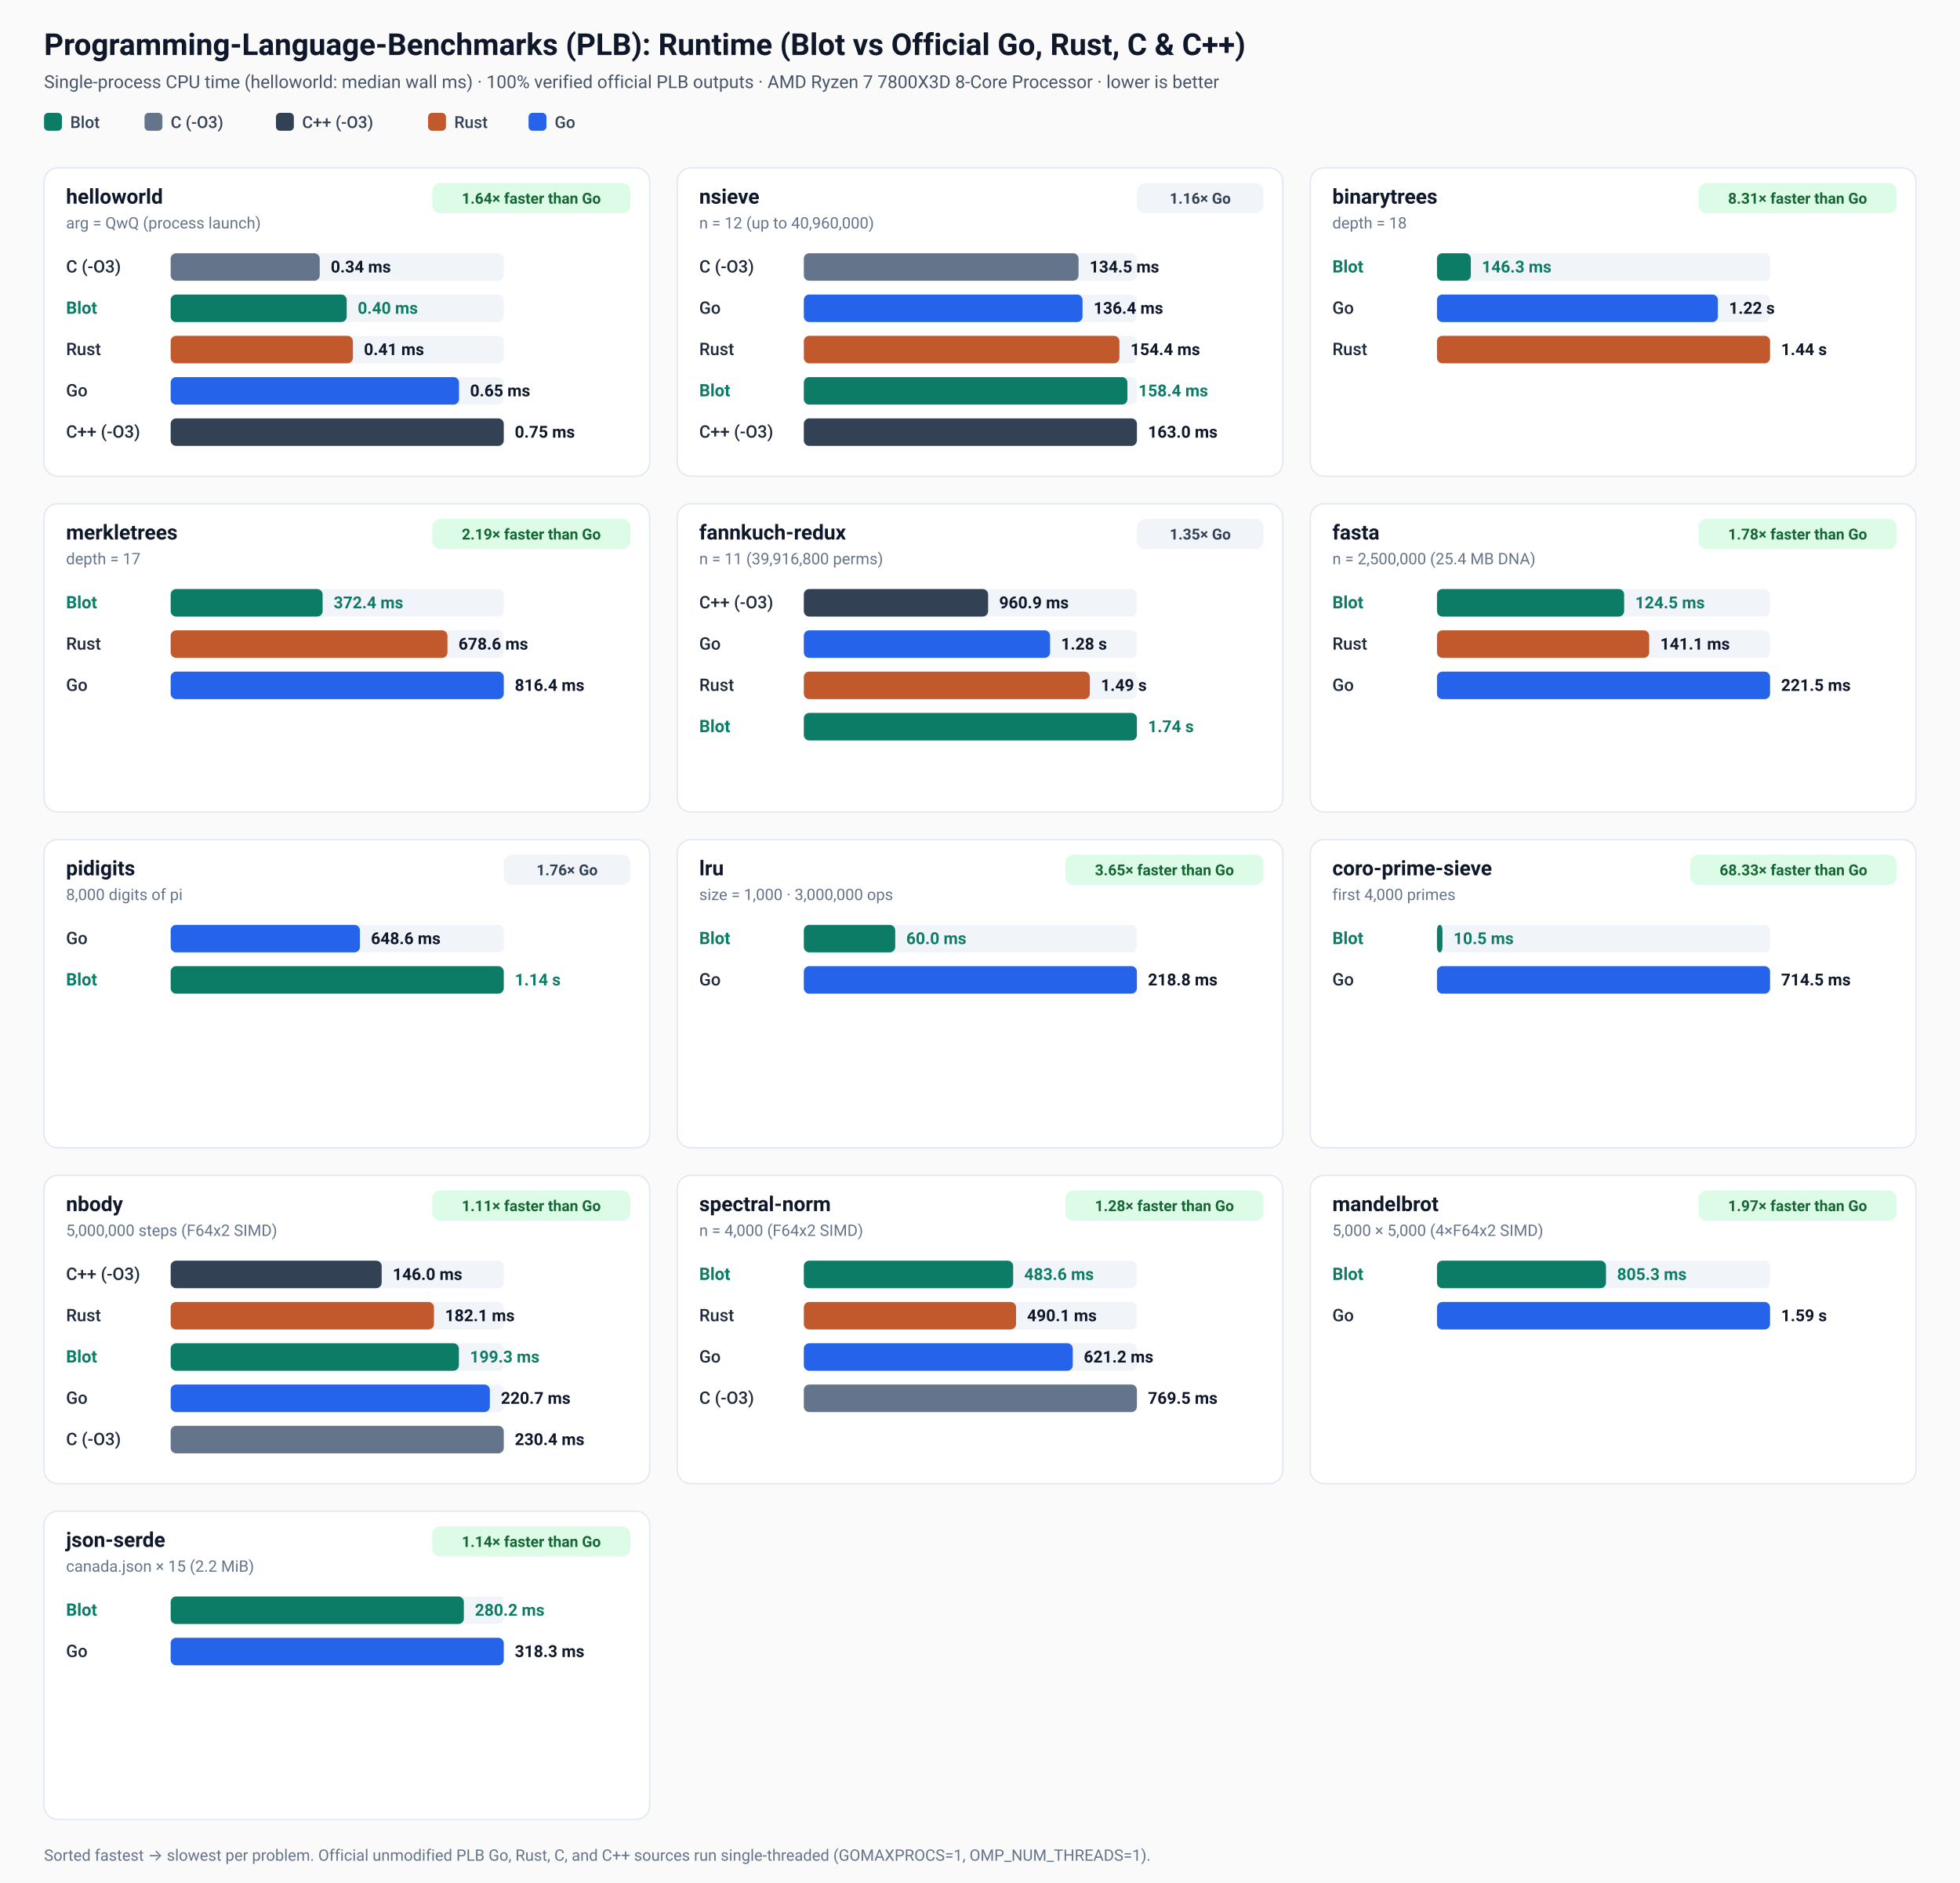
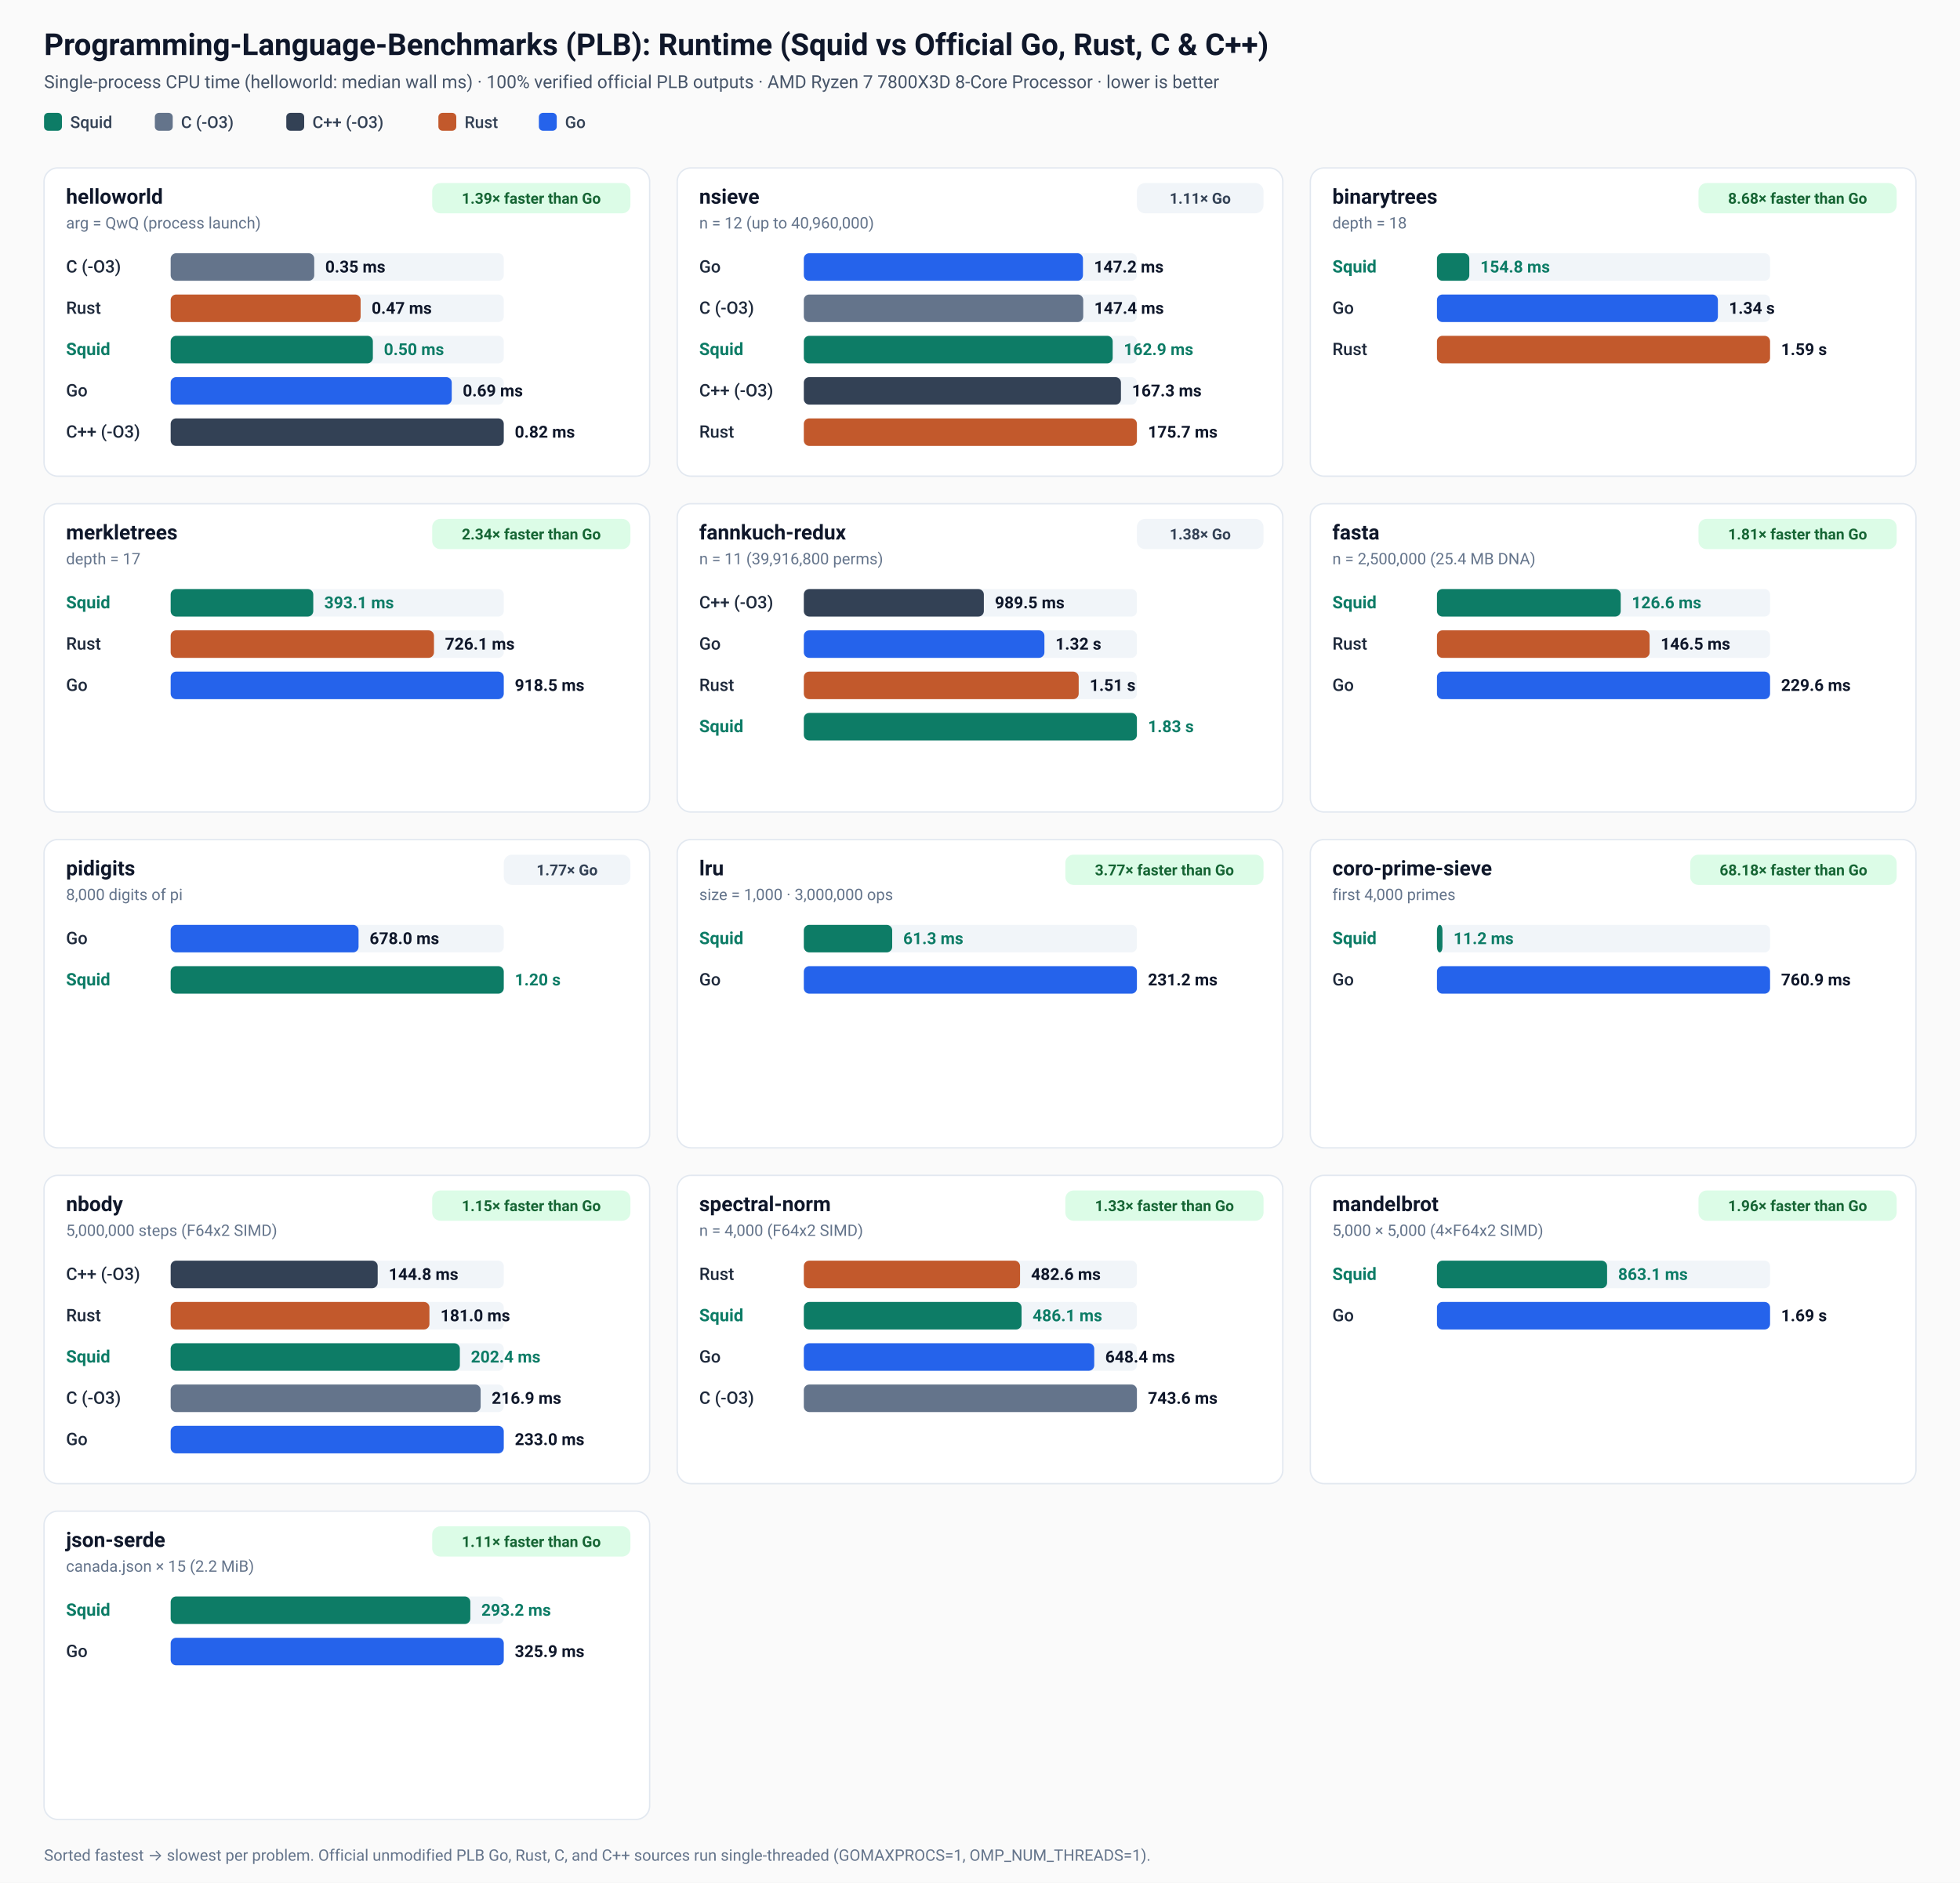
<svg xmlns="http://www.w3.org/2000/svg" viewBox="0 0 1424 1368" width="1424" height="1368">
  <style>
  .bg { fill: #fafafa; }
  .card { fill: #ffffff; stroke: #e2e8f0; stroke-width: 1; rx: 10; }
  .title { font: 700 22px -apple-system, BlinkMacSystemFont, 'Segoe UI', Roboto, sans-serif; fill: #0f172a; }
  .sub { font: 400 13px -apple-system, BlinkMacSystemFont, 'Segoe UI', Roboto, sans-serif; fill: #475569; }
  .ctitle { font: 700 15px -apple-system, BlinkMacSystemFont, 'Segoe UI', Roboto, sans-serif; fill: #0f172a; }
  .csub { font: 400 11.5px -apple-system, BlinkMacSystemFont, 'Segoe UI', Roboto, sans-serif; fill: #64748b; }
  .lbl { font: 500 12.5px -apple-system, BlinkMacSystemFont, 'Segoe UI', Roboto, sans-serif; fill: #1e293b; }
-   .lbl-blot { font: 700 12.5px -apple-system, BlinkMacSystemFont, 'Segoe UI', Roboto, sans-serif; fill: #0d7c66; }
+   .lbl-squid { font: 700 12.5px -apple-system, BlinkMacSystemFont, 'Segoe UI', Roboto, sans-serif; fill: #0d7c66; }
  .val { font: 600 12px -apple-system, BlinkMacSystemFont, 'Segoe UI', Roboto, sans-serif; fill: #0f172a; }
-   .val-blot { font: 700 12px -apple-system, BlinkMacSystemFont, 'Segoe UI', Roboto, sans-serif; fill: #0d7c66; }
+   .val-squid { font: 700 12px -apple-system, BlinkMacSystemFont, 'Segoe UI', Roboto, sans-serif; fill: #0d7c66; }
  .badge-bg { fill: #f1f5f9; rx: 6; }
  .badge-win { fill: #dcfce7; rx: 6; }
  .badge-txt { font: 600 11px -apple-system, BlinkMacSystemFont, 'Segoe UI', Roboto, sans-serif; fill: #334155; }
  .badge-win-txt { font: 700 11px -apple-system, BlinkMacSystemFont, 'Segoe UI', Roboto, sans-serif; fill: #166534; }
  .track { fill: #f1f5f9; rx: 4; }
  .leg { font: 500 12px -apple-system, BlinkMacSystemFont, 'Segoe UI', Roboto, sans-serif; fill: #334155; }
  .foot { font: 400 11.5px -apple-system, BlinkMacSystemFont, 'Segoe UI', Roboto, sans-serif; fill: #64748b; }
</style>
  <rect class="bg" width="1424" height="1368" />
-   <text class="title" x="32" y="40">Programming-Language-Benchmarks (PLB): Runtime (Blot vs Official Go, Rust, C &amp; C++)</text>
+   <text class="title" x="32" y="40">Programming-Language-Benchmarks (PLB): Runtime (Squid vs Official Go, Rust, C &amp; C++)</text>
  <text class="sub" x="32" y="64">Single-process CPU time (helloworld: median wall ms) · 100% verified official PLB outputs · AMD Ryzen 7 7800X3D 8-Core Processor · lower is better</text>
  <rect x="32" y="82" width="13" height="13" rx="3" fill="#0d7c66" />
-   <text class="leg" x="51" y="93">Blot</text>
-   <rect x="105.0" y="82" width="13" height="13" rx="3" fill="#64748b" />
-   <text class="leg" x="124.0" y="93">C (-O3)</text>
-   <rect x="200.5" y="82" width="13" height="13" rx="3" fill="#334155" />
-   <text class="leg" x="219.5" y="93">C++ (-O3)</text>
-   <rect x="311.0" y="82" width="13" height="13" rx="3" fill="#c2592c" />
-   <text class="leg" x="330.0" y="93">Rust</text>
-   <rect x="384.0" y="82" width="13" height="13" rx="3" fill="#2563eb" />
-   <text class="leg" x="403.0" y="93">Go</text>
+   <text class="leg" x="51" y="93">Squid</text>
+   <rect x="112.5" y="82" width="13" height="13" rx="3" fill="#64748b" />
+   <text class="leg" x="131.5" y="93">C (-O3)</text>
+   <rect x="208.0" y="82" width="13" height="13" rx="3" fill="#334155" />
+   <text class="leg" x="227.0" y="93">C++ (-O3)</text>
+   <rect x="318.5" y="82" width="13" height="13" rx="3" fill="#c2592c" />
+   <text class="leg" x="337.5" y="93">Rust</text>
+   <rect x="391.5" y="82" width="13" height="13" rx="3" fill="#2563eb" />
+   <text class="leg" x="410.5" y="93">Go</text>
  <rect class="card" x="32" y="122" width="440" height="224" />
  <text class="ctitle" x="48" y="148">helloworld</text>
  <text class="csub" x="48" y="166">arg = QwQ (process launch)</text>
  <rect class="badge-win" x="314" y="133" width="144" height="22" />
-   <text class="badge-win-txt" x="386.0" y="148" text-anchor="middle">1.64× faster than Go</text>
+   <text class="badge-win-txt" x="386.0" y="148" text-anchor="middle">1.39× faster than Go</text>
  <text class="lbl" x="48" y="198">C (-O3)</text>
  <rect class="track" x="124" y="184" width="242" height="20" />
-   <rect x="124" y="184" width="108.3" height="20" rx="4" fill="#64748b" />
-   <text class="val" x="240.3" y="198">0.34 ms</text>
-   <text class="lbl-blot" x="48" y="228">Blot</text>
+   <rect x="124" y="184" width="104.3" height="20" rx="4" fill="#64748b" />
+   <text class="val" x="236.3" y="198">0.35 ms</text>
+   <text class="lbl" x="48" y="228">Rust</text>
  <rect class="track" x="124" y="214" width="242" height="20" />
-   <rect x="124" y="214" width="127.9" height="20" rx="4" fill="#0d7c66" />
-   <text class="val-blot" x="259.9" y="228">0.40 ms</text>
-   <text class="lbl" x="48" y="258">Rust</text>
+   <rect x="124" y="214" width="138.0" height="20" rx="4" fill="#c2592c" />
+   <text class="val" x="270.0" y="228">0.47 ms</text>
+   <text class="lbl-squid" x="48" y="258">Squid</text>
  <rect class="track" x="124" y="244" width="242" height="20" />
-   <rect x="124" y="244" width="132.4" height="20" rx="4" fill="#c2592c" />
-   <text class="val" x="264.4" y="258">0.41 ms</text>
+   <rect x="124" y="244" width="146.9" height="20" rx="4" fill="#0d7c66" />
+   <text class="val-squid" x="278.9" y="258">0.50 ms</text>
  <text class="lbl" x="48" y="288">Go</text>
  <rect class="track" x="124" y="274" width="242" height="20" />
-   <rect x="124" y="274" width="209.5" height="20" rx="4" fill="#2563eb" />
-   <text class="val" x="341.5" y="288">0.65 ms</text>
+   <rect x="124" y="274" width="204.2" height="20" rx="4" fill="#2563eb" />
+   <text class="val" x="336.2" y="288">0.69 ms</text>
  <text class="lbl" x="48" y="318">C++ (-O3)</text>
  <rect class="track" x="124" y="304" width="242" height="20" />
  <rect x="124" y="304" width="242.0" height="20" rx="4" fill="#334155" />
-   <text class="val" x="374.0" y="318">0.75 ms</text>
+   <text class="val" x="374.0" y="318">0.82 ms</text>
  <rect class="card" x="492" y="122" width="440" height="224" />
  <text class="ctitle" x="508" y="148">nsieve</text>
  <text class="csub" x="508" y="166">n = 12 (up to 40,960,000)</text>
  <rect class="badge-bg" x="826" y="133" width="92" height="22" />
-   <text class="badge-txt" x="872.0" y="148" text-anchor="middle">1.16× Go</text>
-   <text class="lbl" x="508" y="198">C (-O3)</text>
+   <text class="badge-txt" x="872.0" y="148" text-anchor="middle">1.11× Go</text>
+   <text class="lbl" x="508" y="198">Go</text>
  <rect class="track" x="584" y="184" width="242" height="20" />
-   <rect x="584" y="184" width="199.6" height="20" rx="4" fill="#64748b" />
-   <text class="val" x="791.6" y="198">134.5 ms</text>
-   <text class="lbl" x="508" y="228">Go</text>
+   <rect x="584" y="184" width="202.8" height="20" rx="4" fill="#2563eb" />
+   <text class="val" x="794.8" y="198">147.2 ms</text>
+   <text class="lbl" x="508" y="228">C (-O3)</text>
  <rect class="track" x="584" y="214" width="242" height="20" />
-   <rect x="584" y="214" width="202.5" height="20" rx="4" fill="#2563eb" />
-   <text class="val" x="794.5" y="228">136.4 ms</text>
-   <text class="lbl" x="508" y="258">Rust</text>
+   <rect x="584" y="214" width="203.0" height="20" rx="4" fill="#64748b" />
+   <text class="val" x="795.0" y="228">147.4 ms</text>
+   <text class="lbl-squid" x="508" y="258">Squid</text>
  <rect class="track" x="584" y="244" width="242" height="20" />
-   <rect x="584" y="244" width="229.3" height="20" rx="4" fill="#c2592c" />
-   <text class="val" x="821.3" y="258">154.4 ms</text>
-   <text class="lbl-blot" x="508" y="288">Blot</text>
+   <rect x="584" y="244" width="224.4" height="20" rx="4" fill="#0d7c66" />
+   <text class="val-squid" x="816.4" y="258">162.9 ms</text>
+   <text class="lbl" x="508" y="288">C++ (-O3)</text>
  <rect class="track" x="584" y="274" width="242" height="20" />
-   <rect x="584" y="274" width="235.1" height="20" rx="4" fill="#0d7c66" />
-   <text class="val-blot" x="827.1" y="288">158.4 ms</text>
-   <text class="lbl" x="508" y="318">C++ (-O3)</text>
+   <rect x="584" y="274" width="230.4" height="20" rx="4" fill="#334155" />
+   <text class="val" x="822.4" y="288">167.3 ms</text>
+   <text class="lbl" x="508" y="318">Rust</text>
  <rect class="track" x="584" y="304" width="242" height="20" />
-   <rect x="584" y="304" width="242.0" height="20" rx="4" fill="#334155" />
-   <text class="val" x="834.0" y="318">163.0 ms</text>
+   <rect x="584" y="304" width="242.0" height="20" rx="4" fill="#c2592c" />
+   <text class="val" x="834.0" y="318">175.7 ms</text>
  <rect class="card" x="952" y="122" width="440" height="224" />
  <text class="ctitle" x="968" y="148">binarytrees</text>
  <text class="csub" x="968" y="166">depth = 18</text>
  <rect class="badge-win" x="1234" y="133" width="144" height="22" />
-   <text class="badge-win-txt" x="1306.0" y="148" text-anchor="middle">8.31× faster than Go</text>
-   <text class="lbl-blot" x="968" y="198">Blot</text>
+   <text class="badge-win-txt" x="1306.0" y="148" text-anchor="middle">8.68× faster than Go</text>
+   <text class="lbl-squid" x="968" y="198">Squid</text>
  <rect class="track" x="1044" y="184" width="242" height="20" />
-   <rect x="1044" y="184" width="24.6" height="20" rx="4" fill="#0d7c66" />
-   <text class="val-blot" x="1076.6" y="198">146.3 ms</text>
+   <rect x="1044" y="184" width="23.5" height="20" rx="4" fill="#0d7c66" />
+   <text class="val-squid" x="1075.5" y="198">154.8 ms</text>
  <text class="lbl" x="968" y="228">Go</text>
  <rect class="track" x="1044" y="214" width="242" height="20" />
  <rect x="1044" y="214" width="204.1" height="20" rx="4" fill="#2563eb" />
-   <text class="val" x="1256.1" y="228">1.22 s</text>
+   <text class="val" x="1256.1" y="228">1.34 s</text>
  <text class="lbl" x="968" y="258">Rust</text>
  <rect class="track" x="1044" y="244" width="242" height="20" />
  <rect x="1044" y="244" width="242.0" height="20" rx="4" fill="#c2592c" />
-   <text class="val" x="1294.0" y="258">1.44 s</text>
+   <text class="val" x="1294.0" y="258">1.59 s</text>
  <rect class="card" x="32" y="366" width="440" height="224" />
  <text class="ctitle" x="48" y="392">merkletrees</text>
  <text class="csub" x="48" y="410">depth = 17</text>
  <rect class="badge-win" x="314" y="377" width="144" height="22" />
-   <text class="badge-win-txt" x="386.0" y="392" text-anchor="middle">2.19× faster than Go</text>
-   <text class="lbl-blot" x="48" y="442">Blot</text>
+   <text class="badge-win-txt" x="386.0" y="392" text-anchor="middle">2.34× faster than Go</text>
+   <text class="lbl-squid" x="48" y="442">Squid</text>
  <rect class="track" x="124" y="428" width="242" height="20" />
-   <rect x="124" y="428" width="110.4" height="20" rx="4" fill="#0d7c66" />
-   <text class="val-blot" x="242.4" y="442">372.4 ms</text>
+   <rect x="124" y="428" width="103.6" height="20" rx="4" fill="#0d7c66" />
+   <text class="val-squid" x="235.6" y="442">393.1 ms</text>
  <text class="lbl" x="48" y="472">Rust</text>
  <rect class="track" x="124" y="458" width="242" height="20" />
-   <rect x="124" y="458" width="201.1" height="20" rx="4" fill="#c2592c" />
-   <text class="val" x="333.1" y="472">678.6 ms</text>
+   <rect x="124" y="458" width="191.3" height="20" rx="4" fill="#c2592c" />
+   <text class="val" x="323.3" y="472">726.1 ms</text>
  <text class="lbl" x="48" y="502">Go</text>
  <rect class="track" x="124" y="488" width="242" height="20" />
  <rect x="124" y="488" width="242.0" height="20" rx="4" fill="#2563eb" />
-   <text class="val" x="374.0" y="502">816.4 ms</text>
+   <text class="val" x="374.0" y="502">918.5 ms</text>
  <rect class="card" x="492" y="366" width="440" height="224" />
  <text class="ctitle" x="508" y="392">fannkuch-redux</text>
  <text class="csub" x="508" y="410">n = 11 (39,916,800 perms)</text>
  <rect class="badge-bg" x="826" y="377" width="92" height="22" />
-   <text class="badge-txt" x="872.0" y="392" text-anchor="middle">1.35× Go</text>
+   <text class="badge-txt" x="872.0" y="392" text-anchor="middle">1.38× Go</text>
  <text class="lbl" x="508" y="442">C++ (-O3)</text>
  <rect class="track" x="584" y="428" width="242" height="20" />
-   <rect x="584" y="428" width="133.9" height="20" rx="4" fill="#334155" />
-   <text class="val" x="725.9" y="442">960.9 ms</text>
+   <rect x="584" y="428" width="130.8" height="20" rx="4" fill="#334155" />
+   <text class="val" x="722.8" y="442">989.5 ms</text>
  <text class="lbl" x="508" y="472">Go</text>
  <rect class="track" x="584" y="458" width="242" height="20" />
-   <rect x="584" y="458" width="178.9" height="20" rx="4" fill="#2563eb" />
-   <text class="val" x="770.9" y="472">1.28 s</text>
+   <rect x="584" y="458" width="174.8" height="20" rx="4" fill="#2563eb" />
+   <text class="val" x="766.8" y="472">1.32 s</text>
  <text class="lbl" x="508" y="502">Rust</text>
  <rect class="track" x="584" y="488" width="242" height="20" />
-   <rect x="584" y="488" width="207.8" height="20" rx="4" fill="#c2592c" />
-   <text class="val" x="799.8" y="502">1.49 s</text>
-   <text class="lbl-blot" x="508" y="532">Blot</text>
+   <rect x="584" y="488" width="199.7" height="20" rx="4" fill="#c2592c" />
+   <text class="val" x="791.7" y="502">1.51 s</text>
+   <text class="lbl-squid" x="508" y="532">Squid</text>
  <rect class="track" x="584" y="518" width="242" height="20" />
  <rect x="584" y="518" width="242.0" height="20" rx="4" fill="#0d7c66" />
-   <text class="val-blot" x="834.0" y="532">1.74 s</text>
+   <text class="val-squid" x="834.0" y="532">1.83 s</text>
  <rect class="card" x="952" y="366" width="440" height="224" />
  <text class="ctitle" x="968" y="392">fasta</text>
  <text class="csub" x="968" y="410">n = 2,500,000 (25.4 MB DNA)</text>
  <rect class="badge-win" x="1234" y="377" width="144" height="22" />
-   <text class="badge-win-txt" x="1306.0" y="392" text-anchor="middle">1.78× faster than Go</text>
-   <text class="lbl-blot" x="968" y="442">Blot</text>
+   <text class="badge-win-txt" x="1306.0" y="392" text-anchor="middle">1.81× faster than Go</text>
+   <text class="lbl-squid" x="968" y="442">Squid</text>
  <rect class="track" x="1044" y="428" width="242" height="20" />
-   <rect x="1044" y="428" width="136.0" height="20" rx="4" fill="#0d7c66" />
-   <text class="val-blot" x="1188.0" y="442">124.5 ms</text>
+   <rect x="1044" y="428" width="133.5" height="20" rx="4" fill="#0d7c66" />
+   <text class="val-squid" x="1185.5" y="442">126.6 ms</text>
  <text class="lbl" x="968" y="472">Rust</text>
  <rect class="track" x="1044" y="458" width="242" height="20" />
-   <rect x="1044" y="458" width="154.2" height="20" rx="4" fill="#c2592c" />
-   <text class="val" x="1206.2" y="472">141.1 ms</text>
+   <rect x="1044" y="458" width="154.5" height="20" rx="4" fill="#c2592c" />
+   <text class="val" x="1206.5" y="472">146.5 ms</text>
  <text class="lbl" x="968" y="502">Go</text>
  <rect class="track" x="1044" y="488" width="242" height="20" />
  <rect x="1044" y="488" width="242.0" height="20" rx="4" fill="#2563eb" />
-   <text class="val" x="1294.0" y="502">221.5 ms</text>
+   <text class="val" x="1294.0" y="502">229.6 ms</text>
  <rect class="card" x="32" y="610" width="440" height="224" />
  <text class="ctitle" x="48" y="636">pidigits</text>
  <text class="csub" x="48" y="654">8,000 digits of pi</text>
  <rect class="badge-bg" x="366" y="621" width="92" height="22" />
-   <text class="badge-txt" x="412.0" y="636" text-anchor="middle">1.76× Go</text>
+   <text class="badge-txt" x="412.0" y="636" text-anchor="middle">1.77× Go</text>
  <text class="lbl" x="48" y="686">Go</text>
  <rect class="track" x="124" y="672" width="242" height="20" />
-   <rect x="124" y="672" width="137.5" height="20" rx="4" fill="#2563eb" />
-   <text class="val" x="269.5" y="686">648.6 ms</text>
-   <text class="lbl-blot" x="48" y="716">Blot</text>
+   <rect x="124" y="672" width="136.5" height="20" rx="4" fill="#2563eb" />
+   <text class="val" x="268.5" y="686">678.0 ms</text>
+   <text class="lbl-squid" x="48" y="716">Squid</text>
  <rect class="track" x="124" y="702" width="242" height="20" />
  <rect x="124" y="702" width="242.0" height="20" rx="4" fill="#0d7c66" />
-   <text class="val-blot" x="374.0" y="716">1.14 s</text>
+   <text class="val-squid" x="374.0" y="716">1.20 s</text>
  <rect class="card" x="492" y="610" width="440" height="224" />
  <text class="ctitle" x="508" y="636">lru</text>
  <text class="csub" x="508" y="654">size = 1,000 · 3,000,000 ops</text>
  <rect class="badge-win" x="774" y="621" width="144" height="22" />
-   <text class="badge-win-txt" x="846.0" y="636" text-anchor="middle">3.65× faster than Go</text>
-   <text class="lbl-blot" x="508" y="686">Blot</text>
+   <text class="badge-win-txt" x="846.0" y="636" text-anchor="middle">3.77× faster than Go</text>
+   <text class="lbl-squid" x="508" y="686">Squid</text>
  <rect class="track" x="584" y="672" width="242" height="20" />
-   <rect x="584" y="672" width="66.4" height="20" rx="4" fill="#0d7c66" />
-   <text class="val-blot" x="658.4" y="686">60.0 ms</text>
+   <rect x="584" y="672" width="64.2" height="20" rx="4" fill="#0d7c66" />
+   <text class="val-squid" x="656.2" y="686">61.3 ms</text>
  <text class="lbl" x="508" y="716">Go</text>
  <rect class="track" x="584" y="702" width="242" height="20" />
  <rect x="584" y="702" width="242.0" height="20" rx="4" fill="#2563eb" />
-   <text class="val" x="834.0" y="716">218.8 ms</text>
+   <text class="val" x="834.0" y="716">231.2 ms</text>
  <rect class="card" x="952" y="610" width="440" height="224" />
  <text class="ctitle" x="968" y="636">coro-prime-sieve</text>
  <text class="csub" x="968" y="654">first 4,000 primes</text>
  <rect class="badge-win" x="1228" y="621" width="150" height="22" />
-   <text class="badge-win-txt" x="1303.0" y="636" text-anchor="middle">68.33× faster than Go</text>
-   <text class="lbl-blot" x="968" y="686">Blot</text>
+   <text class="badge-win-txt" x="1303.0" y="636" text-anchor="middle">68.18× faster than Go</text>
+   <text class="lbl-squid" x="968" y="686">Squid</text>
  <rect class="track" x="1044" y="672" width="242" height="20" />
  <rect x="1044" y="672" width="4.0" height="20" rx="4" fill="#0d7c66" />
-   <text class="val-blot" x="1056.0" y="686">10.5 ms</text>
+   <text class="val-squid" x="1056.0" y="686">11.2 ms</text>
  <text class="lbl" x="968" y="716">Go</text>
  <rect class="track" x="1044" y="702" width="242" height="20" />
  <rect x="1044" y="702" width="242.0" height="20" rx="4" fill="#2563eb" />
-   <text class="val" x="1294.0" y="716">714.5 ms</text>
+   <text class="val" x="1294.0" y="716">760.9 ms</text>
  <rect class="card" x="32" y="854" width="440" height="224" />
  <text class="ctitle" x="48" y="880">nbody</text>
  <text class="csub" x="48" y="898">5,000,000 steps (F64x2 SIMD)</text>
  <rect class="badge-win" x="314" y="865" width="144" height="22" />
-   <text class="badge-win-txt" x="386.0" y="880" text-anchor="middle">1.11× faster than Go</text>
+   <text class="badge-win-txt" x="386.0" y="880" text-anchor="middle">1.15× faster than Go</text>
  <text class="lbl" x="48" y="930">C++ (-O3)</text>
  <rect class="track" x="124" y="916" width="242" height="20" />
-   <rect x="124" y="916" width="153.3" height="20" rx="4" fill="#334155" />
-   <text class="val" x="285.3" y="930">146.0 ms</text>
+   <rect x="124" y="916" width="150.4" height="20" rx="4" fill="#334155" />
+   <text class="val" x="282.4" y="930">144.8 ms</text>
  <text class="lbl" x="48" y="960">Rust</text>
  <rect class="track" x="124" y="946" width="242" height="20" />
-   <rect x="124" y="946" width="191.3" height="20" rx="4" fill="#c2592c" />
-   <text class="val" x="323.3" y="960">182.1 ms</text>
-   <text class="lbl-blot" x="48" y="990">Blot</text>
+   <rect x="124" y="946" width="188.0" height="20" rx="4" fill="#c2592c" />
+   <text class="val" x="320.0" y="960">181.0 ms</text>
+   <text class="lbl-squid" x="48" y="990">Squid</text>
  <rect class="track" x="124" y="976" width="242" height="20" />
-   <rect x="124" y="976" width="209.4" height="20" rx="4" fill="#0d7c66" />
-   <text class="val-blot" x="341.4" y="990">199.3 ms</text>
-   <text class="lbl" x="48" y="1020">Go</text>
+   <rect x="124" y="976" width="210.1" height="20" rx="4" fill="#0d7c66" />
+   <text class="val-squid" x="342.1" y="990">202.4 ms</text>
+   <text class="lbl" x="48" y="1020">C (-O3)</text>
  <rect class="track" x="124" y="1006" width="242" height="20" />
-   <rect x="124" y="1006" width="231.9" height="20" rx="4" fill="#2563eb" />
-   <text class="val" x="363.9" y="1020">220.7 ms</text>
-   <text class="lbl" x="48" y="1050">C (-O3)</text>
+   <rect x="124" y="1006" width="225.2" height="20" rx="4" fill="#64748b" />
+   <text class="val" x="357.2" y="1020">216.9 ms</text>
+   <text class="lbl" x="48" y="1050">Go</text>
  <rect class="track" x="124" y="1036" width="242" height="20" />
-   <rect x="124" y="1036" width="242.0" height="20" rx="4" fill="#64748b" />
-   <text class="val" x="374.0" y="1050">230.4 ms</text>
+   <rect x="124" y="1036" width="242.0" height="20" rx="4" fill="#2563eb" />
+   <text class="val" x="374.0" y="1050">233.0 ms</text>
  <rect class="card" x="492" y="854" width="440" height="224" />
  <text class="ctitle" x="508" y="880">spectral-norm</text>
  <text class="csub" x="508" y="898">n = 4,000 (F64x2 SIMD)</text>
  <rect class="badge-win" x="774" y="865" width="144" height="22" />
-   <text class="badge-win-txt" x="846.0" y="880" text-anchor="middle">1.28× faster than Go</text>
-   <text class="lbl-blot" x="508" y="930">Blot</text>
+   <text class="badge-win-txt" x="846.0" y="880" text-anchor="middle">1.33× faster than Go</text>
+   <text class="lbl" x="508" y="930">Rust</text>
  <rect class="track" x="584" y="916" width="242" height="20" />
-   <rect x="584" y="916" width="152.1" height="20" rx="4" fill="#0d7c66" />
-   <text class="val-blot" x="744.1" y="930">483.6 ms</text>
-   <text class="lbl" x="508" y="960">Rust</text>
+   <rect x="584" y="916" width="157.1" height="20" rx="4" fill="#c2592c" />
+   <text class="val" x="749.1" y="930">482.6 ms</text>
+   <text class="lbl-squid" x="508" y="960">Squid</text>
  <rect class="track" x="584" y="946" width="242" height="20" />
-   <rect x="584" y="946" width="154.2" height="20" rx="4" fill="#c2592c" />
-   <text class="val" x="746.2" y="960">490.1 ms</text>
+   <rect x="584" y="946" width="158.2" height="20" rx="4" fill="#0d7c66" />
+   <text class="val-squid" x="750.2" y="960">486.1 ms</text>
  <text class="lbl" x="508" y="990">Go</text>
  <rect class="track" x="584" y="976" width="242" height="20" />
-   <rect x="584" y="976" width="195.4" height="20" rx="4" fill="#2563eb" />
-   <text class="val" x="787.4" y="990">621.2 ms</text>
+   <rect x="584" y="976" width="211.0" height="20" rx="4" fill="#2563eb" />
+   <text class="val" x="803.0" y="990">648.4 ms</text>
  <text class="lbl" x="508" y="1020">C (-O3)</text>
  <rect class="track" x="584" y="1006" width="242" height="20" />
  <rect x="584" y="1006" width="242.0" height="20" rx="4" fill="#64748b" />
-   <text class="val" x="834.0" y="1020">769.5 ms</text>
+   <text class="val" x="834.0" y="1020">743.6 ms</text>
  <rect class="card" x="952" y="854" width="440" height="224" />
  <text class="ctitle" x="968" y="880">mandelbrot</text>
  <text class="csub" x="968" y="898">5,000 × 5,000 (4×F64x2 SIMD)</text>
  <rect class="badge-win" x="1234" y="865" width="144" height="22" />
-   <text class="badge-win-txt" x="1306.0" y="880" text-anchor="middle">1.97× faster than Go</text>
-   <text class="lbl-blot" x="968" y="930">Blot</text>
+   <text class="badge-win-txt" x="1306.0" y="880" text-anchor="middle">1.96× faster than Go</text>
+   <text class="lbl-squid" x="968" y="930">Squid</text>
  <rect class="track" x="1044" y="916" width="242" height="20" />
-   <rect x="1044" y="916" width="122.8" height="20" rx="4" fill="#0d7c66" />
-   <text class="val-blot" x="1174.8" y="930">805.3 ms</text>
+   <rect x="1044" y="916" width="123.6" height="20" rx="4" fill="#0d7c66" />
+   <text class="val-squid" x="1175.6" y="930">863.1 ms</text>
  <text class="lbl" x="968" y="960">Go</text>
  <rect class="track" x="1044" y="946" width="242" height="20" />
  <rect x="1044" y="946" width="242.0" height="20" rx="4" fill="#2563eb" />
-   <text class="val" x="1294.0" y="960">1.59 s</text>
+   <text class="val" x="1294.0" y="960">1.69 s</text>
  <rect class="card" x="32" y="1098" width="440" height="224" />
  <text class="ctitle" x="48" y="1124">json-serde</text>
  <text class="csub" x="48" y="1142">canada.json × 15 (2.2 MiB)</text>
  <rect class="badge-win" x="314" y="1109" width="144" height="22" />
-   <text class="badge-win-txt" x="386.0" y="1124" text-anchor="middle">1.14× faster than Go</text>
-   <text class="lbl-blot" x="48" y="1174">Blot</text>
+   <text class="badge-win-txt" x="386.0" y="1124" text-anchor="middle">1.11× faster than Go</text>
+   <text class="lbl-squid" x="48" y="1174">Squid</text>
  <rect class="track" x="124" y="1160" width="242" height="20" />
-   <rect x="124" y="1160" width="213.0" height="20" rx="4" fill="#0d7c66" />
-   <text class="val-blot" x="345.0" y="1174">280.2 ms</text>
+   <rect x="124" y="1160" width="217.7" height="20" rx="4" fill="#0d7c66" />
+   <text class="val-squid" x="349.7" y="1174">293.2 ms</text>
  <text class="lbl" x="48" y="1204">Go</text>
  <rect class="track" x="124" y="1190" width="242" height="20" />
  <rect x="124" y="1190" width="242.0" height="20" rx="4" fill="#2563eb" />
-   <text class="val" x="374.0" y="1204">318.3 ms</text>
+   <text class="val" x="374.0" y="1204">325.9 ms</text>
  <text class="foot" x="32" y="1352">Sorted fastest → slowest per problem. Official unmodified PLB Go, Rust, C, and C++ sources run single-threaded (GOMAXPROCS=1, OMP_NUM_THREADS=1).</text>
</svg>
